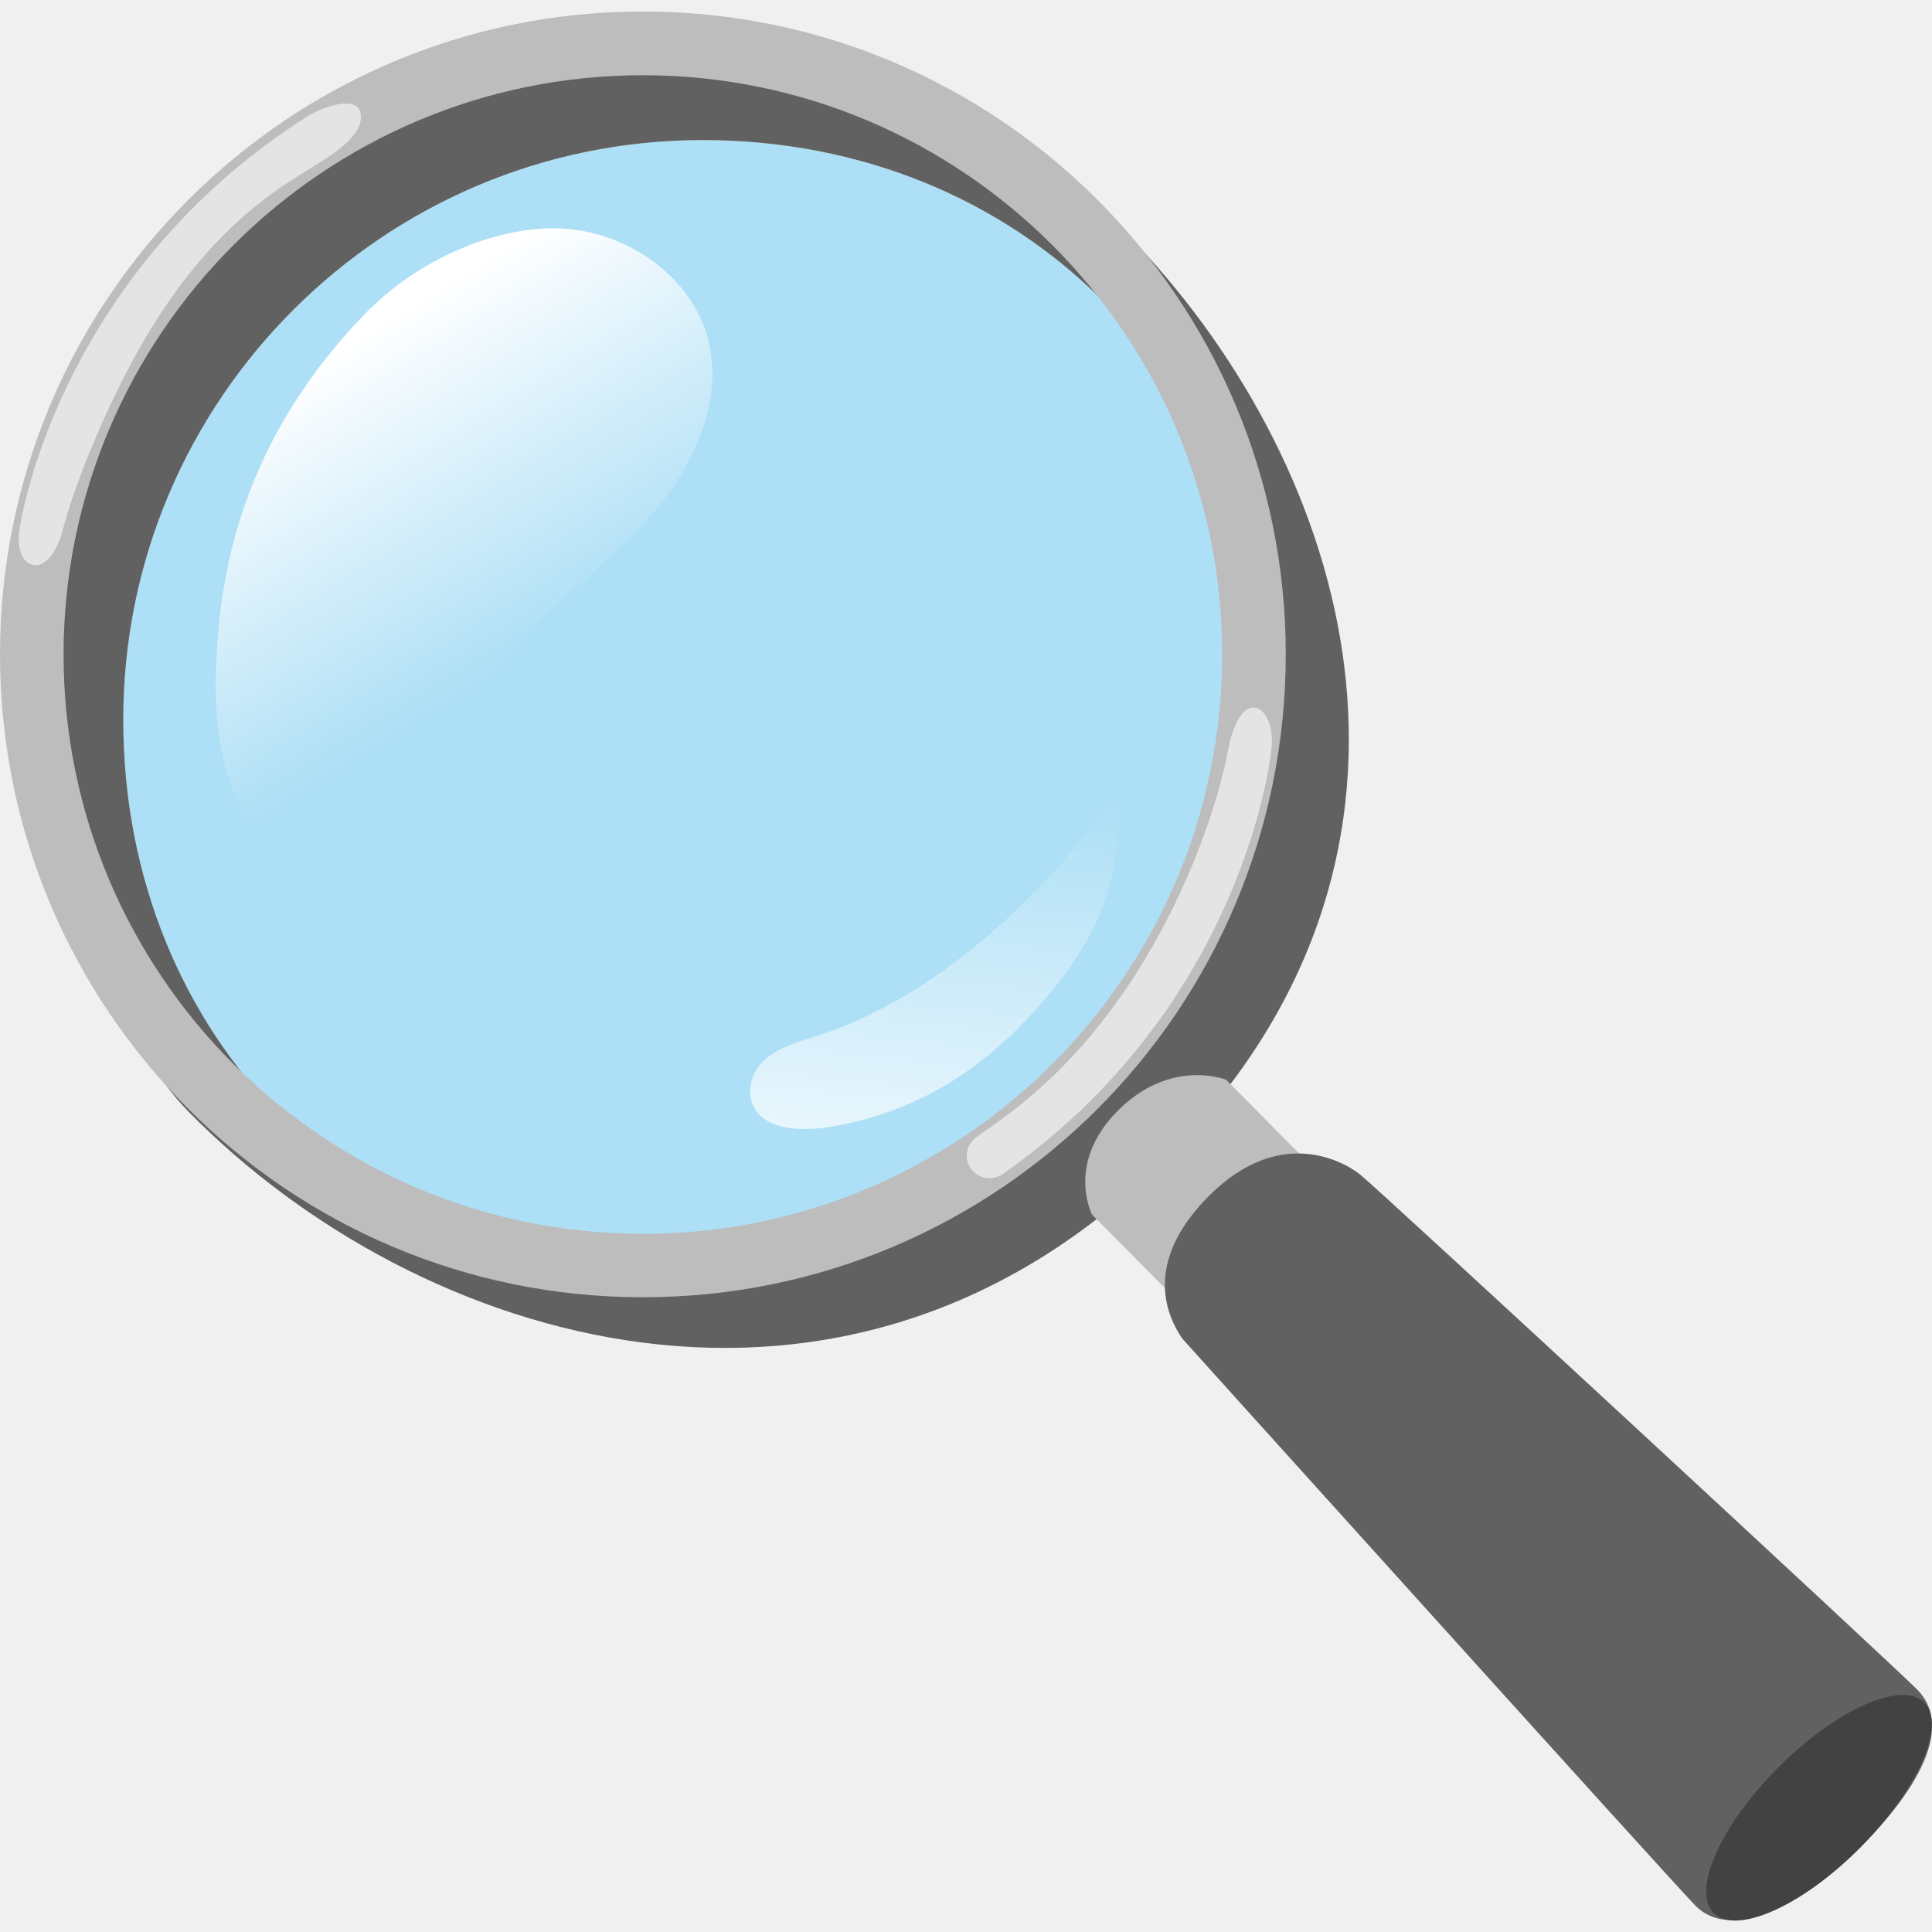
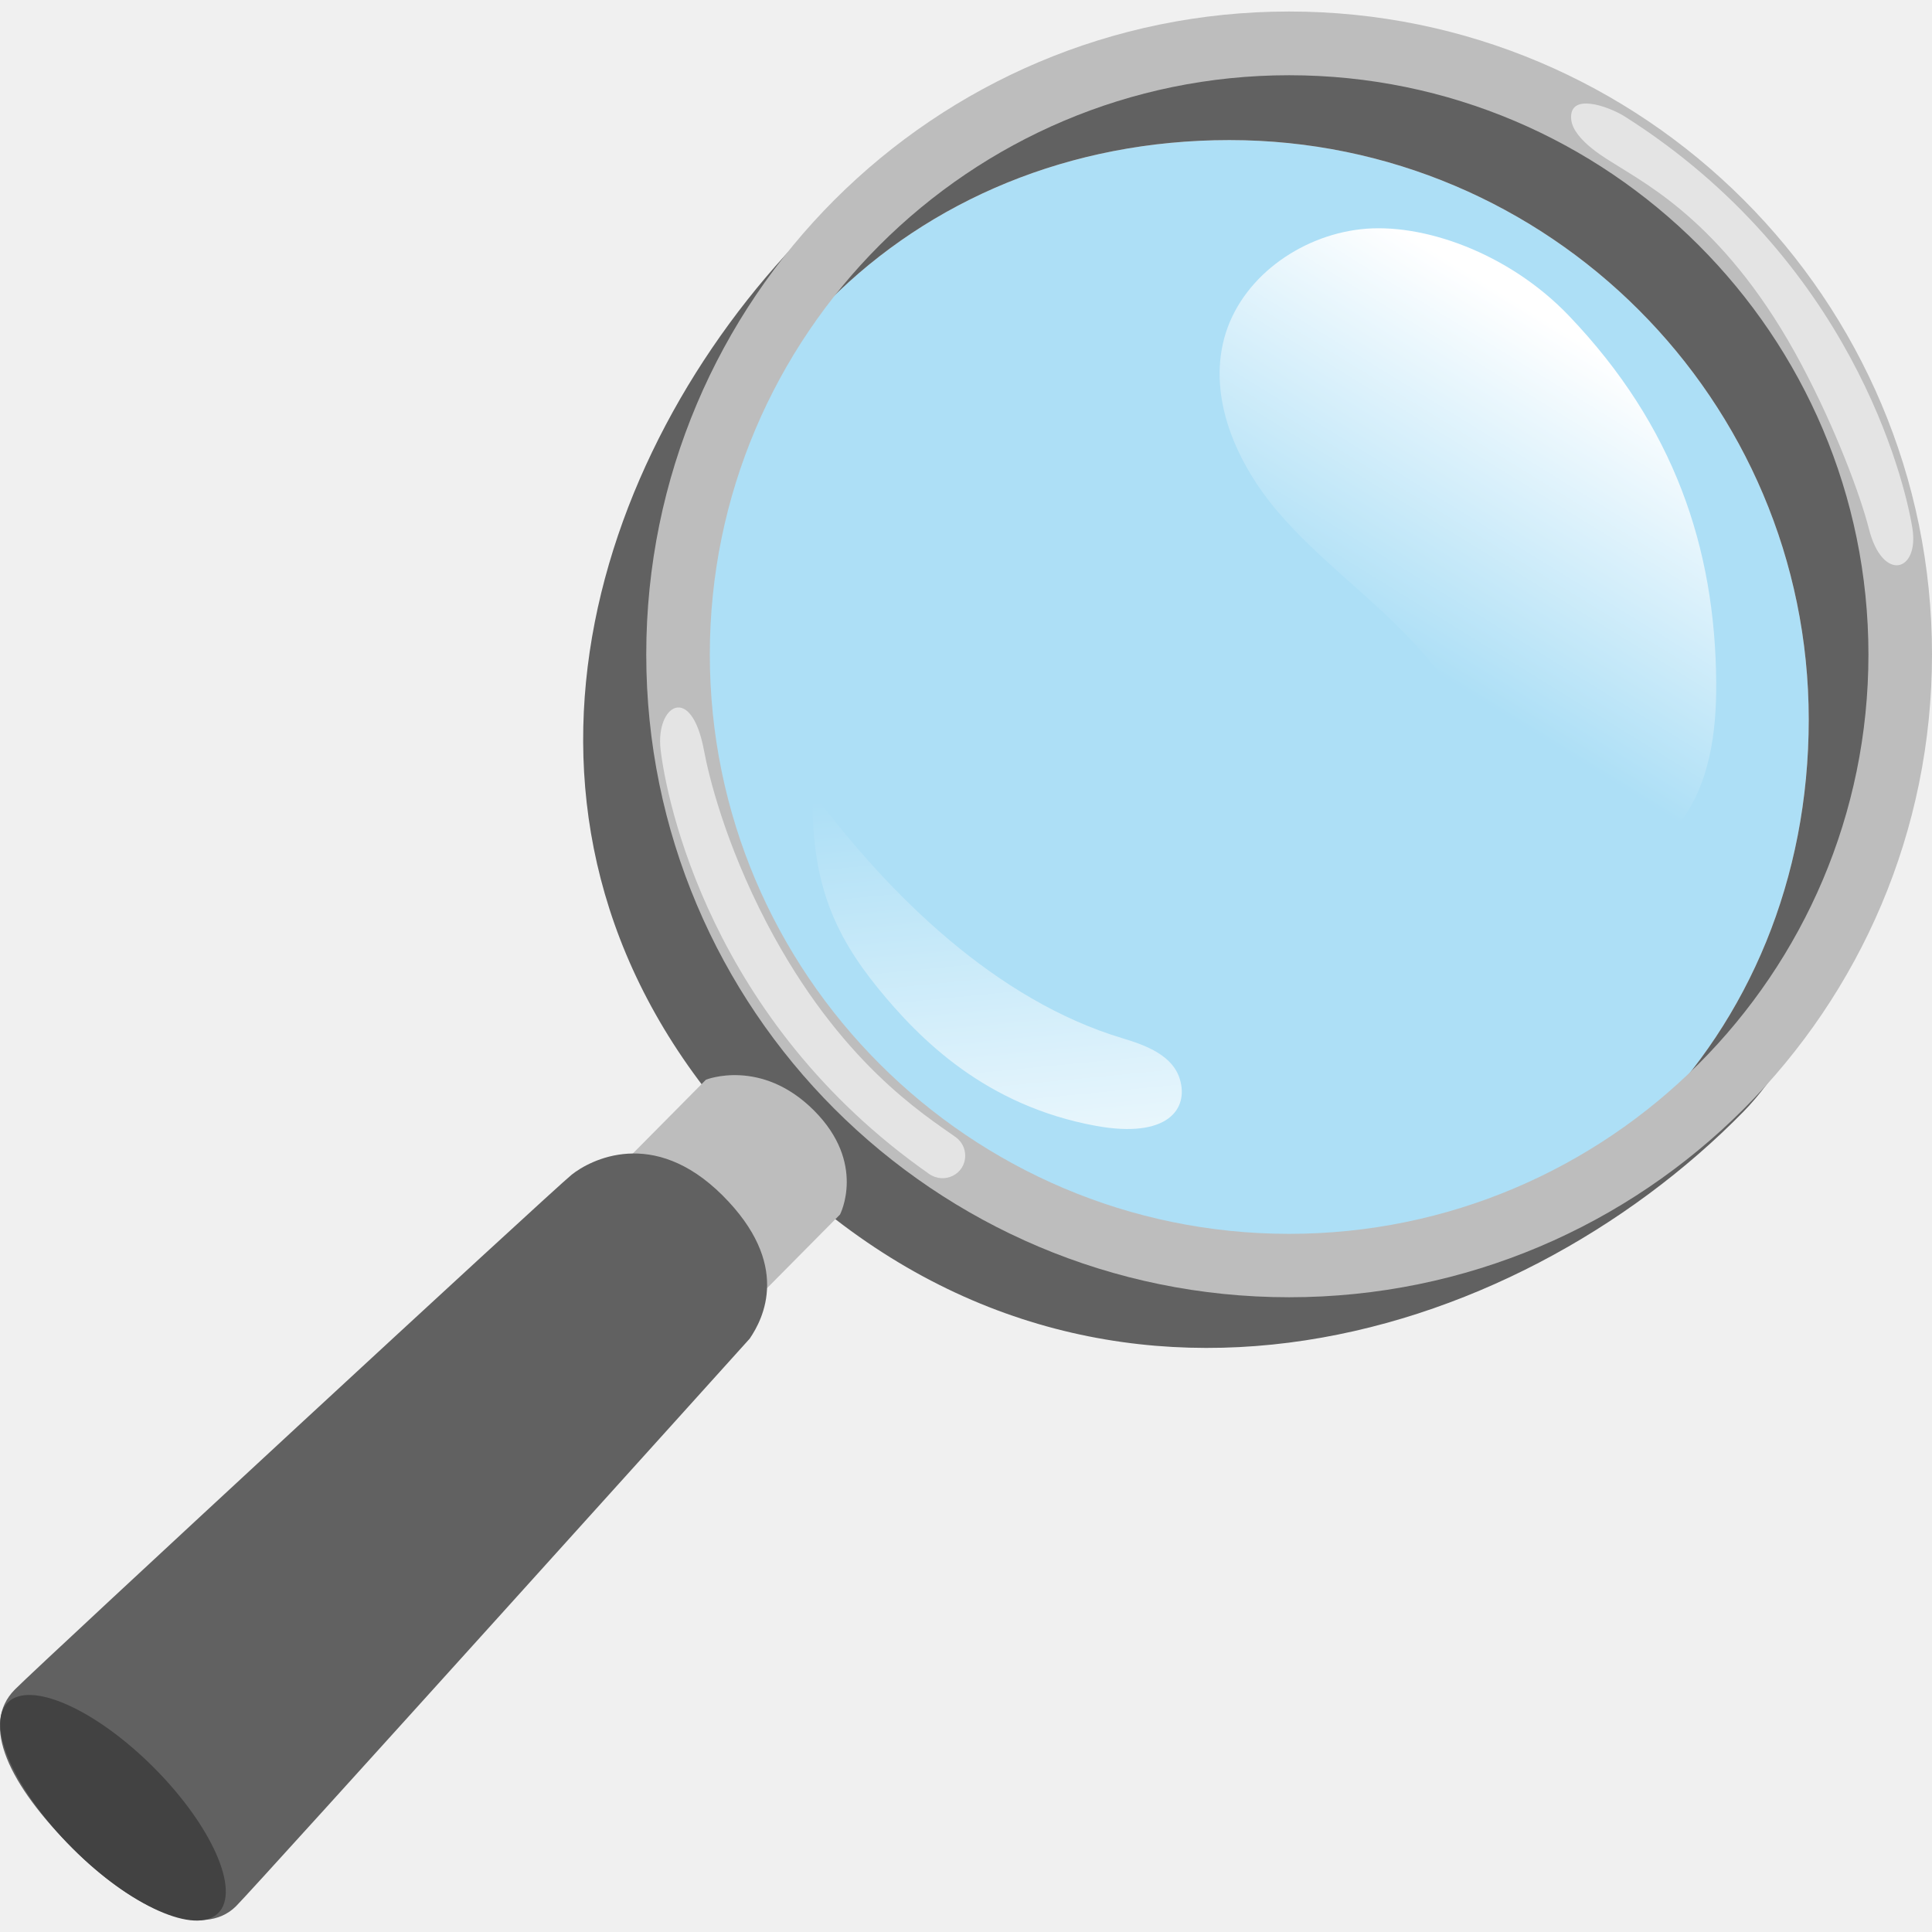
- <svg xmlns="http://www.w3.org/2000/svg" id="_x31_" width="120.06" height="120.06" version="1.1" viewBox="0 0 120.06 120.06" xml:space="preserve">
-   <g transform="translate(-3.9699 -3.9648)">
+ <svg xmlns="http://www.w3.org/2000/svg" id="_x31_" width="120.06" height="120.06" version="1.1" viewBox="0 0 120.06 120.06">
+   <g transform="matrix(-1 0 0 1 124.03 -3.9648)">
    <path d="m47.63 12.67c19.85 0 34.8 14.95 34.8 34.8s-16.15 36.01-36 36.01-34.8-14.95-34.8-34.8 16.15-36.01 36-36.01" fill="#81d4fa" opacity=".6" />
    <path d="m47.63 12.67c19.85 0 34.8 14.95 34.8 34.8s-16.15 36.01-36 36.01-34.8-14.95-34.8-34.8 16.15-36.01 36-36.01m-29.61 4.1c-19.68 19.68-10.02 48.43-2.33 56.28 14.23 14.52 40.83 22.79 60.73 2.88 18.43-18.43 11.81-41.8-1.17-56.09-8.62-9.48-37.56-22.74-57.23-3.07z" fill="#616161" />
    <path d="m99.78 90.86-8.33 8.38-19.62-19.8s-1.66-3.19 1.62-6.47 6.71-1.91 6.71-1.91z" fill="#bdbdbd" />
    <path d="m88.5 76.96c-1.13-0.9-5.05-3-9.36 1.28-4.3 4.28-2.55 7.66-1.7 8.91 0 0 30.53 33.87 31.92 35.27 2.05 2.05 6.26 0.3 10.16-3.6s5.78-7.67 3.58-9.87c-1.79-1.79-33.47-31.09-34.6-31.99z" fill="#616161" />
    <path d="m43.92 8.64c19.85 0 36 16.15 36 36s-16.15 36-36 36-36-16.15-36-36 16.15-36 36-36m0-3.96c-22.06 0-39.95 17.89-39.95 39.95s17.89 39.95 39.95 39.95 39.95-17.88 39.95-39.95-17.89-39.95-39.95-39.95z" fill="#bdbdbd" />
    <ellipse transform="matrix(.7071 -.7071 .7071 .7071 -47.973 116.8)" cx="117.01" cy="116.31" rx="9.25" ry="3.56" fill="#424242" />
    <linearGradient id="SVGID_1_" x1="20.385" x2="36.781" y1="18.024" y2="44.616" gradientUnits="userSpaceOnUse">
      <stop stop-color="#fff" offset=".285" />
      <stop stop-color="#fff" stop-opacity="0" offset="1" />
    </linearGradient>
    <path d="m26.52 23.6c-6.52 6.83-9.08 14.39-9.14 22.79-0.02 3.09 0.41 6.36 2.32 8.78s5.7 3.57 8.2 1.76c1.66-1.2 2.35-3.29 3.16-5.16 1.24-2.87 2.97-5.54 5.1-7.84 2.66-2.88 5.92-5.18 8.46-8.16s4.35-7.01 3.33-10.8c-1.01-3.71-4.67-6.33-8.48-6.76s-9.19 1.45-12.95 5.39z" fill="url(#SVGID_1_)" />
    <g fill="#fff" opacity=".59">
      <path d="m64.05 75.78c0-0.46 0.22-0.88 0.59-1.15 1.95-1.39 7.2-4.64 11.73-13.28 2.63-5.04 3.63-9.24 3.91-10.74 0.79-4.24 3.01-2.82 2.7-0.08-0.36 3.12-3.07 16.85-16.68 26.38-0.95 0.67-2.25 0.03-2.25-1.13z" />
      <path d="m26.39 11.39c-0.13 1.3-2.34 2.53-2.73 2.78-2.02 1.3-7.02 3.85-11.59 12.47-2.13 4.01-3.66 8.14-4.18 10.19-0.85 3.35-3.14 2.68-2.7-0.05 0.5-3.1 3.85-16.69 17.88-25.58 0.99-0.62 3.49-1.53 3.32 0.19z" />
    </g>
    <linearGradient id="SVGID_2_" x1="58.951" x2="63.085" y1="95.509" y2="52.792" gradientUnits="userSpaceOnUse">
      <stop stop-color="#fff" offset=".285" />
      <stop stop-color="#fff" stop-opacity="0" offset="1" />
    </linearGradient>
    <path d="m55.92 73.93c-4.45 0.81-5.77-1.05-5.21-2.9 0.44-1.47 2.08-2.1 3.55-2.54 7.84-2.35 14.46-8.84 19.27-15.28 0.11 5.59-1.36 8.83-4.05 12.15-2.63 3.23-6.72 7.32-13.56 8.57z" fill="url(#SVGID_2_)" />
  </g>
</svg>
